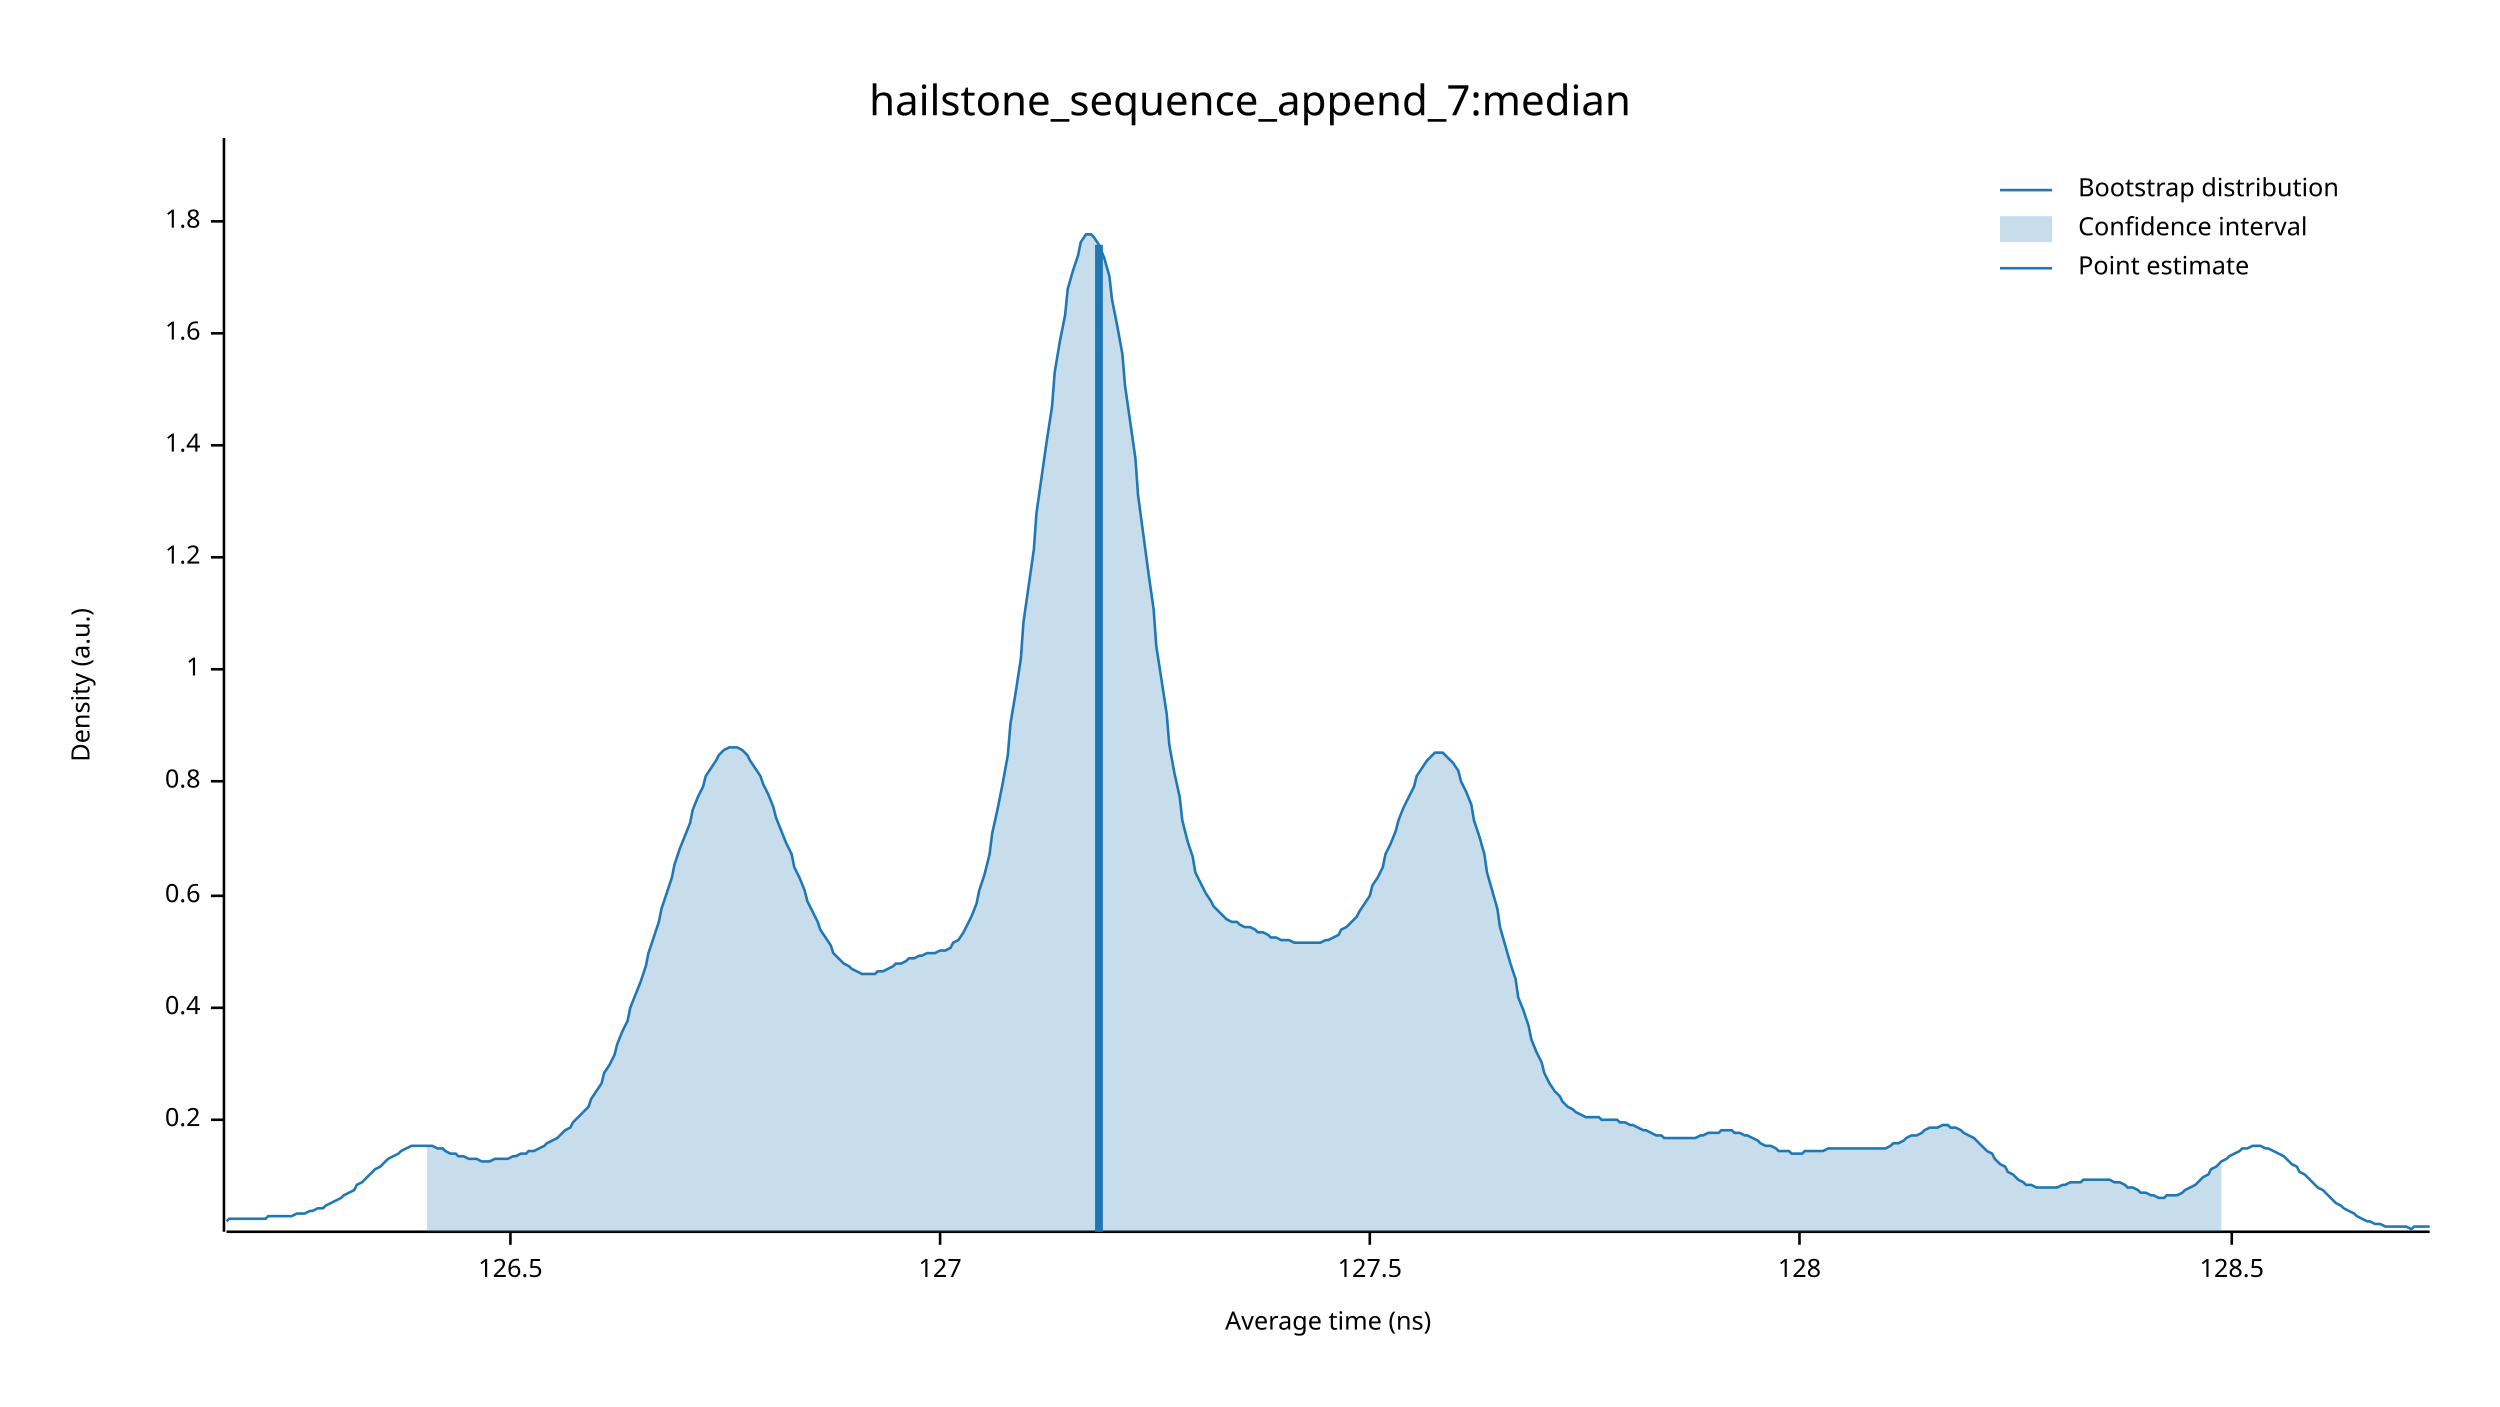
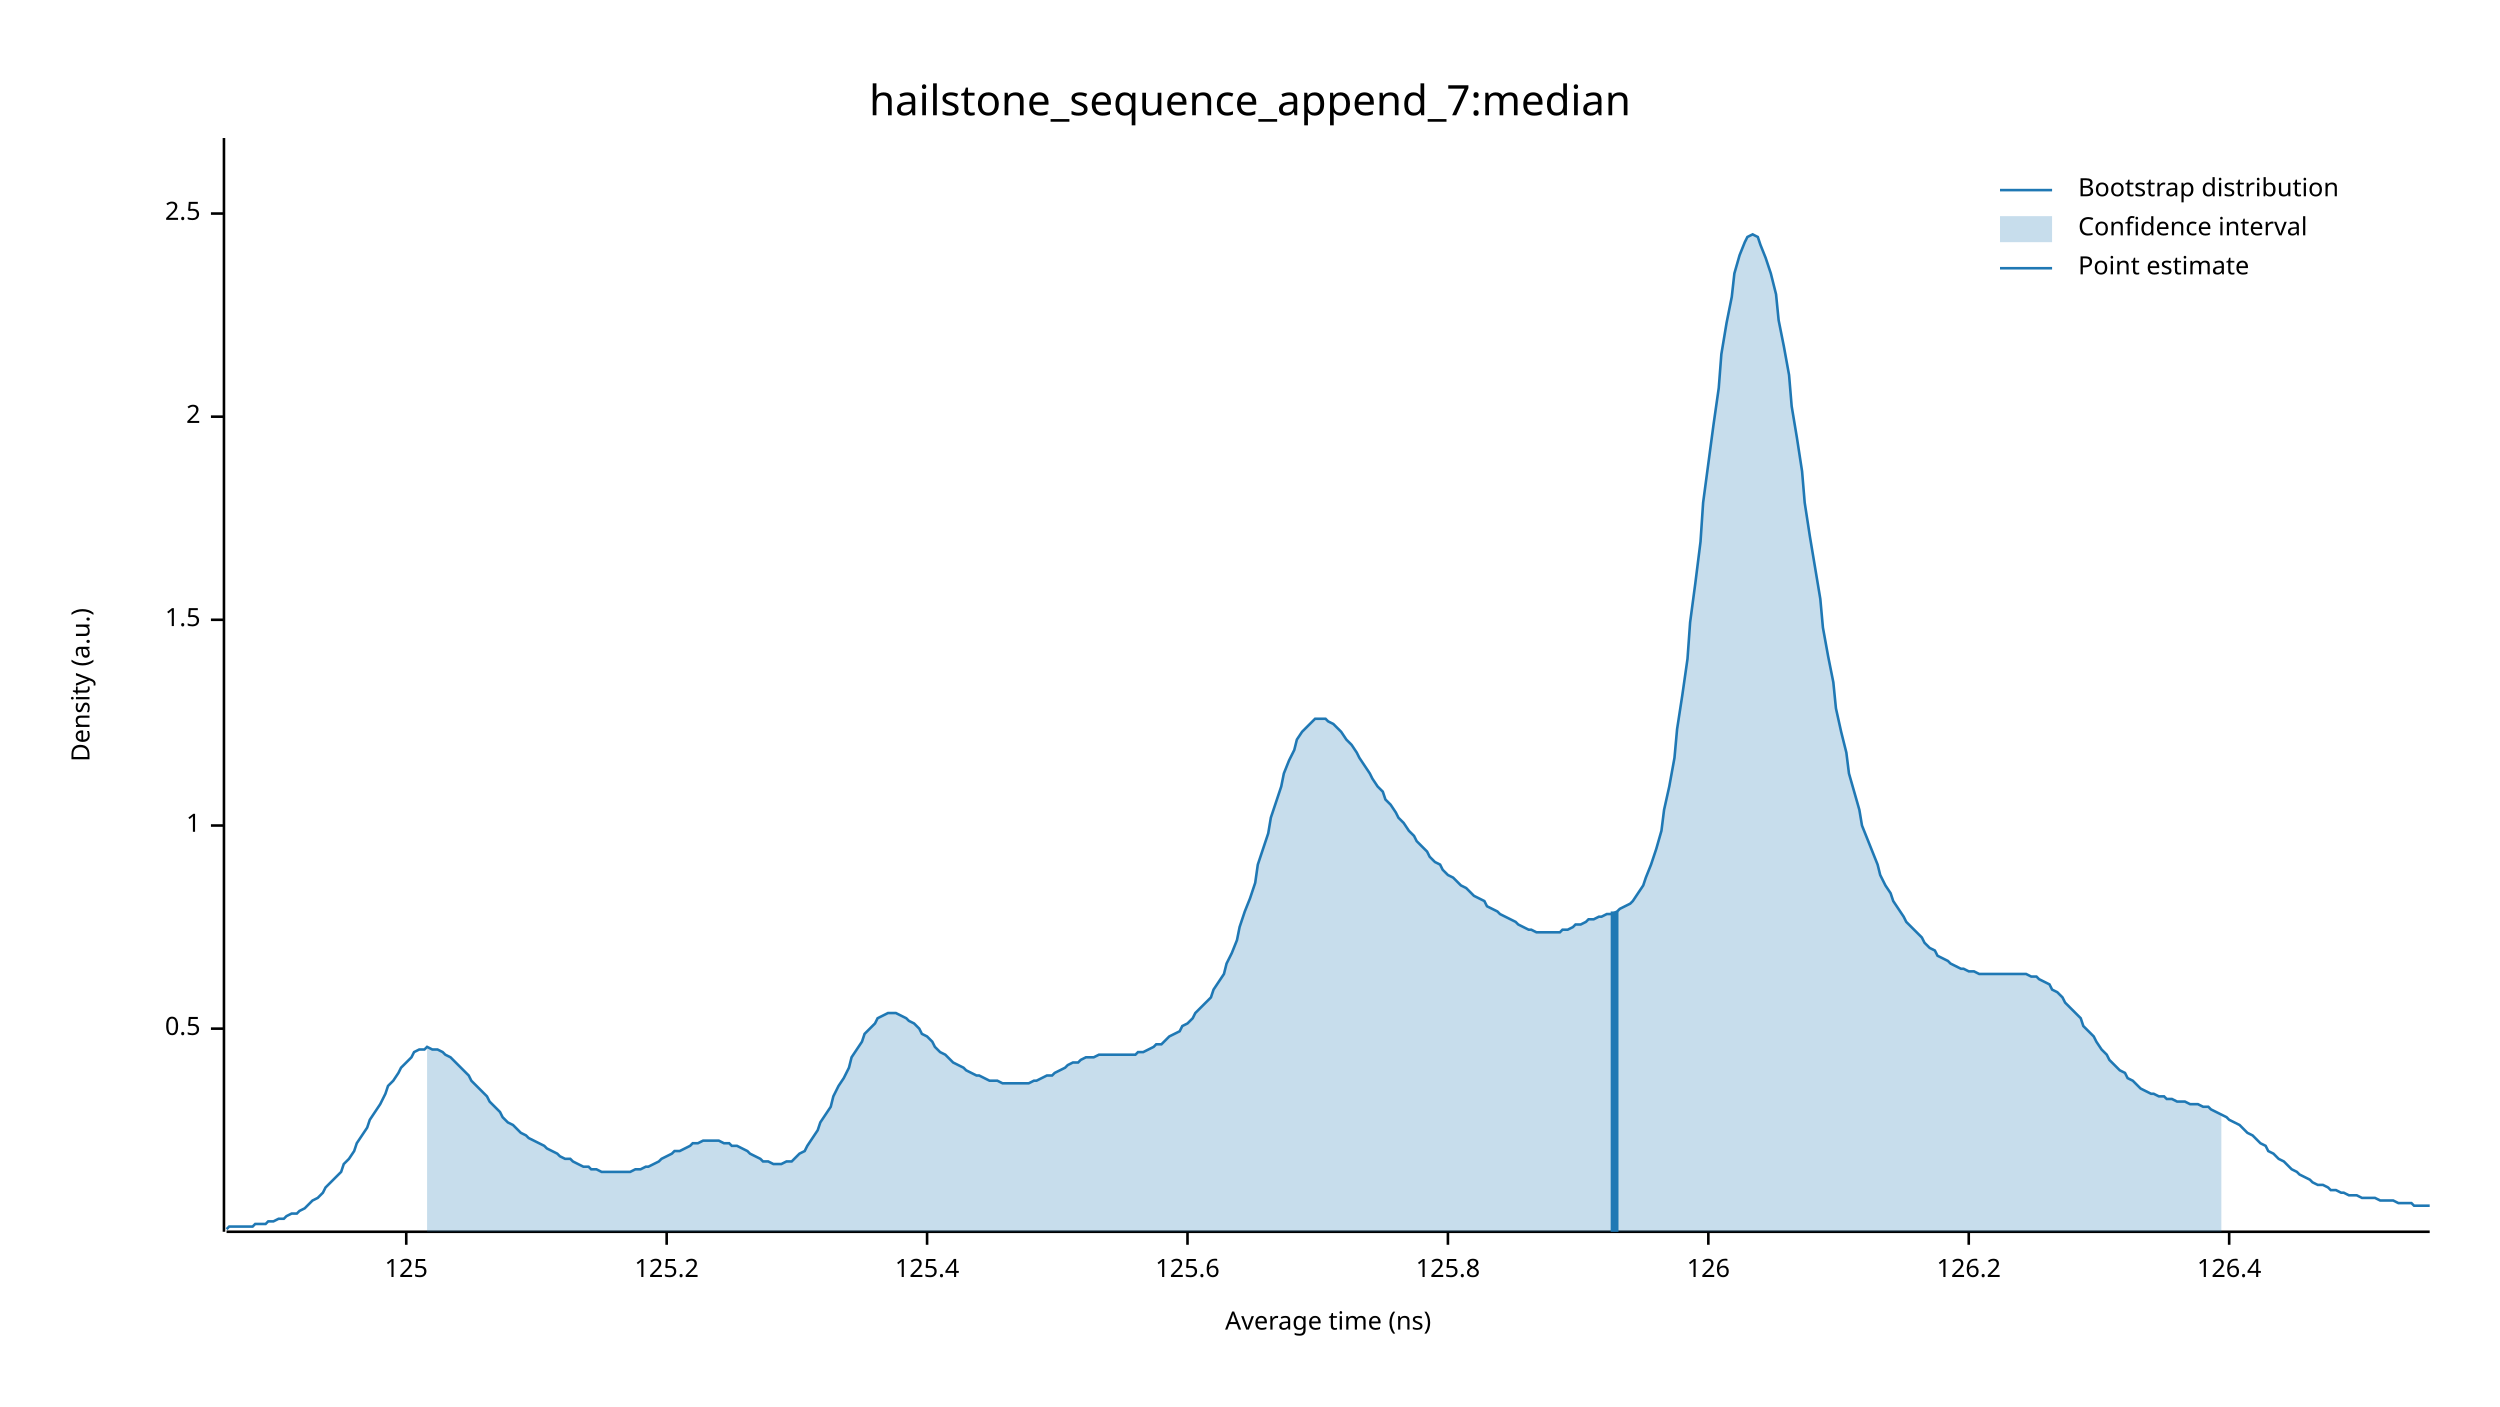
<svg xmlns="http://www.w3.org/2000/svg" width="960" height="540" viewBox="0 0 960 540">
  <text x="480" y="32" dy="0.76em" text-anchor="middle" font-family="sans-serif" font-size="16.129" opacity="1" fill="#000000">
hailstone_sequence_append_7:median
</text>
  <text x="27" y="263" dy="0.76em" text-anchor="middle" font-family="sans-serif" font-size="9.677" opacity="1" fill="#000000" transform="rotate(270, 27, 263)">
Density (a.u.)
</text>
  <text x="510" y="513" dy="-0.5ex" text-anchor="middle" font-family="sans-serif" font-size="9.677" opacity="1" fill="#000000">
Average time (ns)
</text>
  <polyline fill="none" opacity="1" stroke="#000000" stroke-width="1" points="86,53 86,473 " />
-   <text x="77" y="430" dy="0.5ex" text-anchor="end" font-family="sans-serif" font-size="9.677" opacity="1" fill="#000000">
- 0.2
+   <text x="77" y="395" dy="0.5ex" text-anchor="end" font-family="sans-serif" font-size="9.677" opacity="1" fill="#000000">
+ 0.5
</text>
-   <polyline fill="none" opacity="1" stroke="#000000" stroke-width="1" points="81,430 86,430 " />
-   <text x="77" y="387" dy="0.5ex" text-anchor="end" font-family="sans-serif" font-size="9.677" opacity="1" fill="#000000">
- 0.4
- </text>
-   <polyline fill="none" opacity="1" stroke="#000000" stroke-width="1" points="81,387 86,387 " />
-   <text x="77" y="344" dy="0.5ex" text-anchor="end" font-family="sans-serif" font-size="9.677" opacity="1" fill="#000000">
- 0.6
- </text>
-   <polyline fill="none" opacity="1" stroke="#000000" stroke-width="1" points="81,344 86,344 " />
-   <text x="77" y="300" dy="0.5ex" text-anchor="end" font-family="sans-serif" font-size="9.677" opacity="1" fill="#000000">
- 0.8
- </text>
-   <polyline fill="none" opacity="1" stroke="#000000" stroke-width="1" points="81,300 86,300 " />
-   <text x="77" y="257" dy="0.5ex" text-anchor="end" font-family="sans-serif" font-size="9.677" opacity="1" fill="#000000">
+   <polyline fill="none" opacity="1" stroke="#000000" stroke-width="1" points="81,395 86,395 " />
+   <text x="77" y="317" dy="0.5ex" text-anchor="end" font-family="sans-serif" font-size="9.677" opacity="1" fill="#000000">
1
</text>
-   <polyline fill="none" opacity="1" stroke="#000000" stroke-width="1" points="81,257 86,257 " />
-   <text x="77" y="214" dy="0.5ex" text-anchor="end" font-family="sans-serif" font-size="9.677" opacity="1" fill="#000000">
- 1.2
+   <polyline fill="none" opacity="1" stroke="#000000" stroke-width="1" points="81,317 86,317 " />
+   <text x="77" y="238" dy="0.5ex" text-anchor="end" font-family="sans-serif" font-size="9.677" opacity="1" fill="#000000">
+ 1.5
</text>
-   <polyline fill="none" opacity="1" stroke="#000000" stroke-width="1" points="81,214 86,214 " />
-   <text x="77" y="171" dy="0.5ex" text-anchor="end" font-family="sans-serif" font-size="9.677" opacity="1" fill="#000000">
- 1.4
+   <polyline fill="none" opacity="1" stroke="#000000" stroke-width="1" points="81,238 86,238 " />
+   <text x="77" y="160" dy="0.5ex" text-anchor="end" font-family="sans-serif" font-size="9.677" opacity="1" fill="#000000">
+ 2
</text>
-   <polyline fill="none" opacity="1" stroke="#000000" stroke-width="1" points="81,171 86,171 " />
-   <text x="77" y="128" dy="0.5ex" text-anchor="end" font-family="sans-serif" font-size="9.677" opacity="1" fill="#000000">
- 1.6
+   <polyline fill="none" opacity="1" stroke="#000000" stroke-width="1" points="81,160 86,160 " />
+   <text x="77" y="82" dy="0.5ex" text-anchor="end" font-family="sans-serif" font-size="9.677" opacity="1" fill="#000000">
+ 2.5
</text>
-   <polyline fill="none" opacity="1" stroke="#000000" stroke-width="1" points="81,128 86,128 " />
-   <text x="77" y="85" dy="0.5ex" text-anchor="end" font-family="sans-serif" font-size="9.677" opacity="1" fill="#000000">
- 1.8
+   <polyline fill="none" opacity="1" stroke="#000000" stroke-width="1" points="81,82 86,82 " />
+   <polyline fill="none" opacity="1" stroke="#000000" stroke-width="1" points="87,473 933,473 " />
+   <text x="156" y="483" dy="0.76em" text-anchor="middle" font-family="sans-serif" font-size="9.677" opacity="1" fill="#000000">
+ 125
</text>
-   <polyline fill="none" opacity="1" stroke="#000000" stroke-width="1" points="81,85 86,85 " />
-   <polyline fill="none" opacity="1" stroke="#000000" stroke-width="1" points="87,473 933,473 " />
-   <text x="196" y="483" dy="0.76em" text-anchor="middle" font-family="sans-serif" font-size="9.677" opacity="1" fill="#000000">
- 126.5
+   <polyline fill="none" opacity="1" stroke="#000000" stroke-width="1" points="156,473 156,478 " />
+   <text x="256" y="483" dy="0.76em" text-anchor="middle" font-family="sans-serif" font-size="9.677" opacity="1" fill="#000000">
+ 125.2
</text>
-   <polyline fill="none" opacity="1" stroke="#000000" stroke-width="1" points="196,473 196,478 " />
-   <text x="361" y="483" dy="0.76em" text-anchor="middle" font-family="sans-serif" font-size="9.677" opacity="1" fill="#000000">
- 127
+   <polyline fill="none" opacity="1" stroke="#000000" stroke-width="1" points="256,473 256,478 " />
+   <text x="356" y="483" dy="0.76em" text-anchor="middle" font-family="sans-serif" font-size="9.677" opacity="1" fill="#000000">
+ 125.4
</text>
-   <polyline fill="none" opacity="1" stroke="#000000" stroke-width="1" points="361,473 361,478 " />
-   <text x="526" y="483" dy="0.76em" text-anchor="middle" font-family="sans-serif" font-size="9.677" opacity="1" fill="#000000">
- 127.5
+   <polyline fill="none" opacity="1" stroke="#000000" stroke-width="1" points="356,473 356,478 " />
+   <text x="456" y="483" dy="0.76em" text-anchor="middle" font-family="sans-serif" font-size="9.677" opacity="1" fill="#000000">
+ 125.6
</text>
-   <polyline fill="none" opacity="1" stroke="#000000" stroke-width="1" points="526,473 526,478 " />
-   <text x="691" y="483" dy="0.76em" text-anchor="middle" font-family="sans-serif" font-size="9.677" opacity="1" fill="#000000">
- 128
+   <polyline fill="none" opacity="1" stroke="#000000" stroke-width="1" points="456,473 456,478 " />
+   <text x="556" y="483" dy="0.76em" text-anchor="middle" font-family="sans-serif" font-size="9.677" opacity="1" fill="#000000">
+ 125.8
</text>
-   <polyline fill="none" opacity="1" stroke="#000000" stroke-width="1" points="691,473 691,478 " />
-   <text x="857" y="483" dy="0.76em" text-anchor="middle" font-family="sans-serif" font-size="9.677" opacity="1" fill="#000000">
- 128.5
+   <polyline fill="none" opacity="1" stroke="#000000" stroke-width="1" points="556,473 556,478 " />
+   <text x="656" y="483" dy="0.76em" text-anchor="middle" font-family="sans-serif" font-size="9.677" opacity="1" fill="#000000">
+ 126
</text>
-   <polyline fill="none" opacity="1" stroke="#000000" stroke-width="1" points="857,473 857,478 " />
-   <polyline fill="none" opacity="1" stroke="#1F78B4" stroke-width="1" points="87,469 88,468 90,468 92,468 93,468 95,468 97,468 98,468 100,468 102,468 103,467 105,467 107,467 109,467 110,467 112,467 114,466 115,466 117,466 119,465 120,465 122,464 124,464 125,463 127,462 129,461 131,460 132,459 134,458 136,457 137,455 139,454 141,452 142,451 144,449 146,448 148,446 149,445 151,444 153,443 154,442 156,441 158,440 159,440 161,440 163,440 164,440 166,440 168,441 170,441 171,442 173,443 175,443 176,444 178,444 180,445 181,445 183,445 185,446 187,446 188,446 190,445 192,445 193,445 195,445 197,444 198,444 200,443 202,443 203,442 205,442 207,441 209,440 210,439 212,438 214,437 215,436 217,434 219,433 220,431 222,429 224,427 226,425 227,422 229,419 231,416 232,412 234,409 236,405 237,401 239,396 241,392 242,387 244,382 246,377 248,371 249,366 251,360 253,354 254,349 256,343 258,337 259,332 261,326 263,321 265,316 266,311 268,306 270,302 271,298 273,295 275,292 276,290 278,288 280,287 281,287 283,287 285,288 287,290 288,292 290,295 292,298 293,301 295,305 297,310 298,314 300,319 302,324 304,328 305,333 307,337 309,342 310,346 312,350 314,354 315,357 317,360 319,363 320,366 322,368 324,370 326,371 327,372 329,373 331,374 332,374 334,374 336,374 337,373 339,373 341,372 343,371 344,370 346,370 348,369 349,368 351,368 353,367 354,367 356,366 358,366 359,366 361,365 363,365 365,364 366,362 368,361 370,358 371,356 373,352 375,347 376,342 378,336 380,328 381,320 383,311 385,301 387,290 388,278 390,266 392,253 393,239 395,225 397,211 398,197 400,183 402,169 404,156 405,143 407,131 409,121 410,111 412,104 414,98 415,93 417,90 419,90 420,91 422,94 424,99 426,106 427,115 429,125 431,136 432,148 434,162 436,176 437,190 439,205 441,220 443,234 444,248 446,261 448,274 449,286 451,297 453,306 454,315 456,323 458,329 459,335 461,339 463,343 465,346 466,348 468,350 470,352 471,353 473,354 475,354 476,355 478,356 480,356 482,357 483,358 485,358 487,359 488,360 490,360 492,361 493,361 495,361 497,362 498,362 500,362 502,362 504,362 505,362 507,362 509,361 510,361 512,360 514,359 515,357 517,356 519,354 521,352 522,350 524,347 526,344 527,340 529,337 531,333 532,328 534,324 536,319 537,315 539,310 541,306 543,302 544,298 546,295 548,292 549,291 551,289 553,289 554,289 556,291 558,293 560,296 561,300 563,304 565,309 566,315 568,321 570,328 571,335 573,342 575,349 576,356 578,363 580,370 582,376 583,383 585,388 587,394 588,399 590,404 592,408 593,412 595,416 597,419 599,421 600,423 602,425 604,426 605,427 607,428 609,429 610,429 612,429 614,429 615,430 617,430 619,430 621,430 622,431 624,431 626,432 627,432 629,433 631,434 632,434 634,435 636,436 638,436 639,437 641,437 643,437 644,437 646,437 648,437 649,437 651,437 653,436 654,436 656,435 658,435 660,435 661,434 663,434 665,434 666,435 668,435 670,436 671,436 673,437 675,438 676,439 678,440 680,440 682,441 683,442 685,442 687,442 688,443 690,443 692,443 693,442 695,442 697,442 699,442 700,442 702,441 704,441 705,441 707,441 709,441 710,441 712,441 714,441 715,441 717,441 719,441 721,441 722,441 724,441 726,440 727,439 729,439 731,438 732,437 734,436 736,436 738,435 739,434 741,433 743,433 744,433 746,432 748,432 749,433 751,433 753,434 754,435 756,436 758,437 760,439 761,440 763,442 765,443 766,445 768,447 770,448 771,450 773,451 775,453 777,454 778,455 780,455 782,456 783,456 785,456 787,456 788,456 790,456 792,455 793,455 795,454 797,454 799,454 800,453 802,453 804,453 805,453 807,453 809,453 810,453 812,454 814,454 816,455 817,456 819,456 821,457 822,458 824,458 826,459 827,459 829,460 831,460 832,459 834,459 836,459 838,458 839,457 841,456 843,455 844,454 846,452 848,451 849,449 851,448 853,446 855,445 856,444 858,443 860,442 861,441 863,441 865,440 866,440 868,440 870,441 871,441 873,442 875,443 877,444 878,445 880,447 882,448 883,450 885,451 887,453 888,454 890,456 892,457 894,459 895,460 897,462 899,463 900,464 902,465 904,466 905,467 907,468 909,469 910,469 912,470 914,470 916,471 917,471 919,471 921,471 922,471 924,471 926,472 927,471 929,471 931,471 933,471 " />
-   <polygon opacity="0.25" fill="#1F78B4" points="164,440 166,440 168,441 170,441 171,442 173,443 175,443 176,444 178,444 180,445 181,445 183,445 185,446 187,446 188,446 190,445 192,445 193,445 195,445 197,444 198,444 200,443 202,443 203,442 205,442 207,441 209,440 210,439 212,438 214,437 215,436 217,434 219,433 220,431 222,429 224,427 226,425 227,422 229,419 231,416 232,412 234,409 236,405 237,401 239,396 241,392 242,387 244,382 246,377 248,371 249,366 251,360 253,354 254,349 256,343 258,337 259,332 261,326 263,321 265,316 266,311 268,306 270,302 271,298 273,295 275,292 276,290 278,288 280,287 281,287 283,287 285,288 287,290 288,292 290,295 292,298 293,301 295,305 297,310 298,314 300,319 302,324 304,328 305,333 307,337 309,342 310,346 312,350 314,354 315,357 317,360 319,363 320,366 322,368 324,370 326,371 327,372 329,373 331,374 332,374 334,374 336,374 337,373 339,373 341,372 343,371 344,370 346,370 348,369 349,368 351,368 353,367 354,367 356,366 358,366 359,366 361,365 363,365 365,364 366,362 368,361 370,358 371,356 373,352 375,347 376,342 378,336 380,328 381,320 383,311 385,301 387,290 388,278 390,266 392,253 393,239 395,225 397,211 398,197 400,183 402,169 404,156 405,143 407,131 409,121 410,111 412,104 414,98 415,93 417,90 419,90 420,91 422,94 424,99 426,106 427,115 429,125 431,136 432,148 434,162 436,176 437,190 439,205 441,220 443,234 444,248 446,261 448,274 449,286 451,297 453,306 454,315 456,323 458,329 459,335 461,339 463,343 465,346 466,348 468,350 470,352 471,353 473,354 475,354 476,355 478,356 480,356 482,357 483,358 485,358 487,359 488,360 490,360 492,361 493,361 495,361 497,362 498,362 500,362 502,362 504,362 505,362 507,362 509,361 510,361 512,360 514,359 515,357 517,356 519,354 521,352 522,350 524,347 526,344 527,340 529,337 531,333 532,328 534,324 536,319 537,315 539,310 541,306 543,302 544,298 546,295 548,292 549,291 551,289 553,289 554,289 556,291 558,293 560,296 561,300 563,304 565,309 566,315 568,321 570,328 571,335 573,342 575,349 576,356 578,363 580,370 582,376 583,383 585,388 587,394 588,399 590,404 592,408 593,412 595,416 597,419 599,421 600,423 602,425 604,426 605,427 607,428 609,429 610,429 612,429 614,429 615,430 617,430 619,430 621,430 622,431 624,431 626,432 627,432 629,433 631,434 632,434 634,435 636,436 638,436 639,437 641,437 643,437 644,437 646,437 648,437 649,437 651,437 653,436 654,436 656,435 658,435 660,435 661,434 663,434 665,434 666,435 668,435 670,436 671,436 673,437 675,438 676,439 678,440 680,440 682,441 683,442 685,442 687,442 688,443 690,443 692,443 693,442 695,442 697,442 699,442 700,442 702,441 704,441 705,441 707,441 709,441 710,441 712,441 714,441 715,441 717,441 719,441 721,441 722,441 724,441 726,440 727,439 729,439 731,438 732,437 734,436 736,436 738,435 739,434 741,433 743,433 744,433 746,432 748,432 749,433 751,433 753,434 754,435 756,436 758,437 760,439 761,440 763,442 765,443 766,445 768,447 770,448 771,450 773,451 775,453 777,454 778,455 780,455 782,456 783,456 785,456 787,456 788,456 790,456 792,455 793,455 795,454 797,454 799,454 800,453 802,453 804,453 805,453 807,453 809,453 810,453 812,454 814,454 816,455 817,456 819,456 821,457 822,458 824,458 826,459 827,459 829,460 831,460 832,459 834,459 836,459 838,458 839,457 841,456 843,455 844,454 846,452 848,451 849,449 851,448 853,446 853,473 164,473 " />
-   <polyline fill="none" opacity="1" stroke="#1F78B4" stroke-width="3" points="422,473 422,94 " />
+   <polyline fill="none" opacity="1" stroke="#000000" stroke-width="1" points="656,473 656,478 " />
+   <text x="756" y="483" dy="0.76em" text-anchor="middle" font-family="sans-serif" font-size="9.677" opacity="1" fill="#000000">
+ 126.2
+ </text>
+   <polyline fill="none" opacity="1" stroke="#000000" stroke-width="1" points="756,473 756,478 " />
+   <text x="856" y="483" dy="0.76em" text-anchor="middle" font-family="sans-serif" font-size="9.677" opacity="1" fill="#000000">
+ 126.4
+ </text>
+   <polyline fill="none" opacity="1" stroke="#000000" stroke-width="1" points="856,473 856,478 " />
+   <polyline fill="none" opacity="1" stroke="#1F78B4" stroke-width="1" points="87,472 88,471 90,471 92,471 93,471 95,471 97,471 98,470 100,470 102,470 103,469 105,469 107,468 109,468 110,467 112,466 114,466 115,465 117,464 119,462 120,461 122,460 124,458 125,456 127,454 129,452 131,450 132,447 134,445 136,442 137,439 139,436 141,433 142,430 144,427 146,424 148,420 149,417 151,415 153,412 154,410 156,408 158,406 159,404 161,403 163,403 164,402 166,403 168,403 170,404 171,405 173,406 175,408 176,409 178,411 180,413 181,415 183,417 185,419 187,421 188,423 190,425 192,427 193,429 195,431 197,432 198,433 200,435 202,436 203,437 205,438 207,439 209,440 210,441 212,442 214,443 215,444 217,445 219,445 220,446 222,447 224,448 226,448 227,449 229,449 231,450 232,450 234,450 236,450 237,450 239,450 241,450 242,450 244,449 246,449 248,448 249,448 251,447 253,446 254,445 256,444 258,443 259,442 261,442 263,441 265,440 266,439 268,439 270,438 271,438 273,438 275,438 276,438 278,439 280,439 281,440 283,440 285,441 287,442 288,443 290,444 292,445 293,446 295,446 297,447 298,447 300,447 302,446 304,446 305,445 307,443 309,442 310,440 312,437 314,434 315,431 317,428 319,425 320,421 322,417 324,414 326,410 327,406 329,403 331,400 332,397 334,395 336,393 337,391 339,390 341,389 343,389 344,389 346,390 348,391 349,392 351,393 353,395 354,397 356,398 358,400 359,402 361,404 363,405 365,407 366,408 368,409 370,410 371,411 373,412 375,413 376,413 378,414 380,415 381,415 383,415 385,416 387,416 388,416 390,416 392,416 393,416 395,416 397,415 398,415 400,414 402,413 404,413 405,412 407,411 409,410 410,409 412,408 414,408 415,407 417,406 419,406 420,406 422,405 424,405 426,405 427,405 429,405 431,405 432,405 434,405 436,405 437,404 439,404 441,403 443,402 444,401 446,401 448,399 449,398 451,397 453,396 454,394 456,393 458,391 459,389 461,387 463,385 465,383 466,380 468,377 470,374 471,370 473,366 475,361 476,356 478,350 480,345 482,339 483,332 485,326 487,320 488,314 490,308 492,302 493,297 495,292 497,288 498,284 500,281 502,279 504,277 505,276 507,276 509,276 510,277 512,278 514,280 515,281 517,284 519,286 521,289 522,291 524,294 526,297 527,299 529,302 531,304 532,307 534,309 536,312 537,314 539,316 541,319 543,321 544,323 546,325 548,327 549,329 551,331 553,332 554,334 556,336 558,337 560,339 561,340 563,341 565,343 566,344 568,345 570,346 571,348 573,349 575,350 576,351 578,352 580,353 582,354 583,355 585,356 587,357 588,357 590,358 592,358 593,358 595,358 597,358 599,358 600,357 602,357 604,356 605,355 607,355 609,354 610,353 612,353 614,352 615,352 617,351 619,351 621,350 622,349 624,348 626,347 627,346 629,343 631,340 632,337 634,332 636,326 638,319 639,311 641,302 643,291 644,280 646,267 648,253 649,239 651,224 653,208 654,193 656,178 658,163 660,149 661,136 663,124 665,114 666,105 668,98 670,93 671,91 673,90 675,91 676,94 678,99 680,105 682,113 683,123 685,133 687,144 688,156 690,168 692,181 693,193 695,206 697,218 699,230 700,241 702,252 704,262 705,272 707,281 709,289 710,297 712,304 714,311 715,317 717,322 719,327 721,332 722,336 724,340 726,343 727,346 729,349 731,352 732,354 734,356 736,358 738,360 739,362 741,364 743,365 744,367 746,368 748,369 749,370 751,371 753,372 754,372 756,373 758,373 760,374 761,374 763,374 765,374 766,374 768,374 770,374 771,374 773,374 775,374 777,374 778,374 780,375 782,375 783,376 785,377 787,378 788,380 790,381 792,383 793,385 795,387 797,389 799,391 800,394 802,396 804,398 805,400 807,403 809,405 810,407 812,409 814,411 816,412 817,414 819,415 821,417 822,418 824,419 826,420 827,420 829,421 831,421 832,422 834,422 836,423 838,423 839,423 841,424 843,424 844,424 846,425 848,425 849,426 851,427 853,428 855,429 856,430 858,431 860,432 861,433 863,435 865,436 866,437 868,439 870,440 871,442 873,443 875,445 877,446 878,447 880,449 882,450 883,451 885,452 887,453 888,454 890,455 892,455 894,456 895,457 897,457 899,458 900,458 902,459 904,459 905,459 907,460 909,460 910,460 912,460 914,461 916,461 917,461 919,461 921,462 922,462 924,462 926,462 927,463 929,463 931,463 933,463 " />
+   <polygon opacity="0.25" fill="#1F78B4" points="164,402 166,403 168,403 170,404 171,405 173,406 175,408 176,409 178,411 180,413 181,415 183,417 185,419 187,421 188,423 190,425 192,427 193,429 195,431 197,432 198,433 200,435 202,436 203,437 205,438 207,439 209,440 210,441 212,442 214,443 215,444 217,445 219,445 220,446 222,447 224,448 226,448 227,449 229,449 231,450 232,450 234,450 236,450 237,450 239,450 241,450 242,450 244,449 246,449 248,448 249,448 251,447 253,446 254,445 256,444 258,443 259,442 261,442 263,441 265,440 266,439 268,439 270,438 271,438 273,438 275,438 276,438 278,439 280,439 281,440 283,440 285,441 287,442 288,443 290,444 292,445 293,446 295,446 297,447 298,447 300,447 302,446 304,446 305,445 307,443 309,442 310,440 312,437 314,434 315,431 317,428 319,425 320,421 322,417 324,414 326,410 327,406 329,403 331,400 332,397 334,395 336,393 337,391 339,390 341,389 343,389 344,389 346,390 348,391 349,392 351,393 353,395 354,397 356,398 358,400 359,402 361,404 363,405 365,407 366,408 368,409 370,410 371,411 373,412 375,413 376,413 378,414 380,415 381,415 383,415 385,416 387,416 388,416 390,416 392,416 393,416 395,416 397,415 398,415 400,414 402,413 404,413 405,412 407,411 409,410 410,409 412,408 414,408 415,407 417,406 419,406 420,406 422,405 424,405 426,405 427,405 429,405 431,405 432,405 434,405 436,405 437,404 439,404 441,403 443,402 444,401 446,401 448,399 449,398 451,397 453,396 454,394 456,393 458,391 459,389 461,387 463,385 465,383 466,380 468,377 470,374 471,370 473,366 475,361 476,356 478,350 480,345 482,339 483,332 485,326 487,320 488,314 490,308 492,302 493,297 495,292 497,288 498,284 500,281 502,279 504,277 505,276 507,276 509,276 510,277 512,278 514,280 515,281 517,284 519,286 521,289 522,291 524,294 526,297 527,299 529,302 531,304 532,307 534,309 536,312 537,314 539,316 541,319 543,321 544,323 546,325 548,327 549,329 551,331 553,332 554,334 556,336 558,337 560,339 561,340 563,341 565,343 566,344 568,345 570,346 571,348 573,349 575,350 576,351 578,352 580,353 582,354 583,355 585,356 587,357 588,357 590,358 592,358 593,358 595,358 597,358 599,358 600,357 602,357 604,356 605,355 607,355 609,354 610,353 612,353 614,352 615,352 617,351 619,351 621,350 622,349 624,348 626,347 627,346 629,343 631,340 632,337 634,332 636,326 638,319 639,311 641,302 643,291 644,280 646,267 648,253 649,239 651,224 653,208 654,193 656,178 658,163 660,149 661,136 663,124 665,114 666,105 668,98 670,93 671,91 673,90 675,91 676,94 678,99 680,105 682,113 683,123 685,133 687,144 688,156 690,168 692,181 693,193 695,206 697,218 699,230 700,241 702,252 704,262 705,272 707,281 709,289 710,297 712,304 714,311 715,317 717,322 719,327 721,332 722,336 724,340 726,343 727,346 729,349 731,352 732,354 734,356 736,358 738,360 739,362 741,364 743,365 744,367 746,368 748,369 749,370 751,371 753,372 754,372 756,373 758,373 760,374 761,374 763,374 765,374 766,374 768,374 770,374 771,374 773,374 775,374 777,374 778,374 780,375 782,375 783,376 785,377 787,378 788,380 790,381 792,383 793,385 795,387 797,389 799,391 800,394 802,396 804,398 805,400 807,403 809,405 810,407 812,409 814,411 816,412 817,414 819,415 821,417 822,418 824,419 826,420 827,420 829,421 831,421 832,422 834,422 836,423 838,423 839,423 841,424 843,424 844,424 846,425 848,425 849,426 851,427 853,428 853,473 164,473 " />
+   <polyline fill="none" opacity="1" stroke="#1F78B4" stroke-width="3" points="620,473 620,350 " />
  <text x="798" y="68" dy="0.76em" text-anchor="start" font-family="sans-serif" font-size="9.677" opacity="1" fill="#000000">
Bootstrap distribution
</text>
  <text x="798" y="83" dy="0.76em" text-anchor="start" font-family="sans-serif" font-size="9.677" opacity="1" fill="#000000">
Confidence interval
</text>
  <text x="798" y="98" dy="0.76em" text-anchor="start" font-family="sans-serif" font-size="9.677" opacity="1" fill="#000000">
Point estimate
</text>
  <polyline fill="none" opacity="1" stroke="#1F78B4" stroke-width="1" points="768,73 788,73 " />
  <rect x="768" y="83" width="20" height="10" opacity="0.25" fill="#1F78B4" stroke="none" />
  <polyline fill="none" opacity="1" stroke="#1F78B4" stroke-width="1" points="768,103 788,103 " />
</svg>
